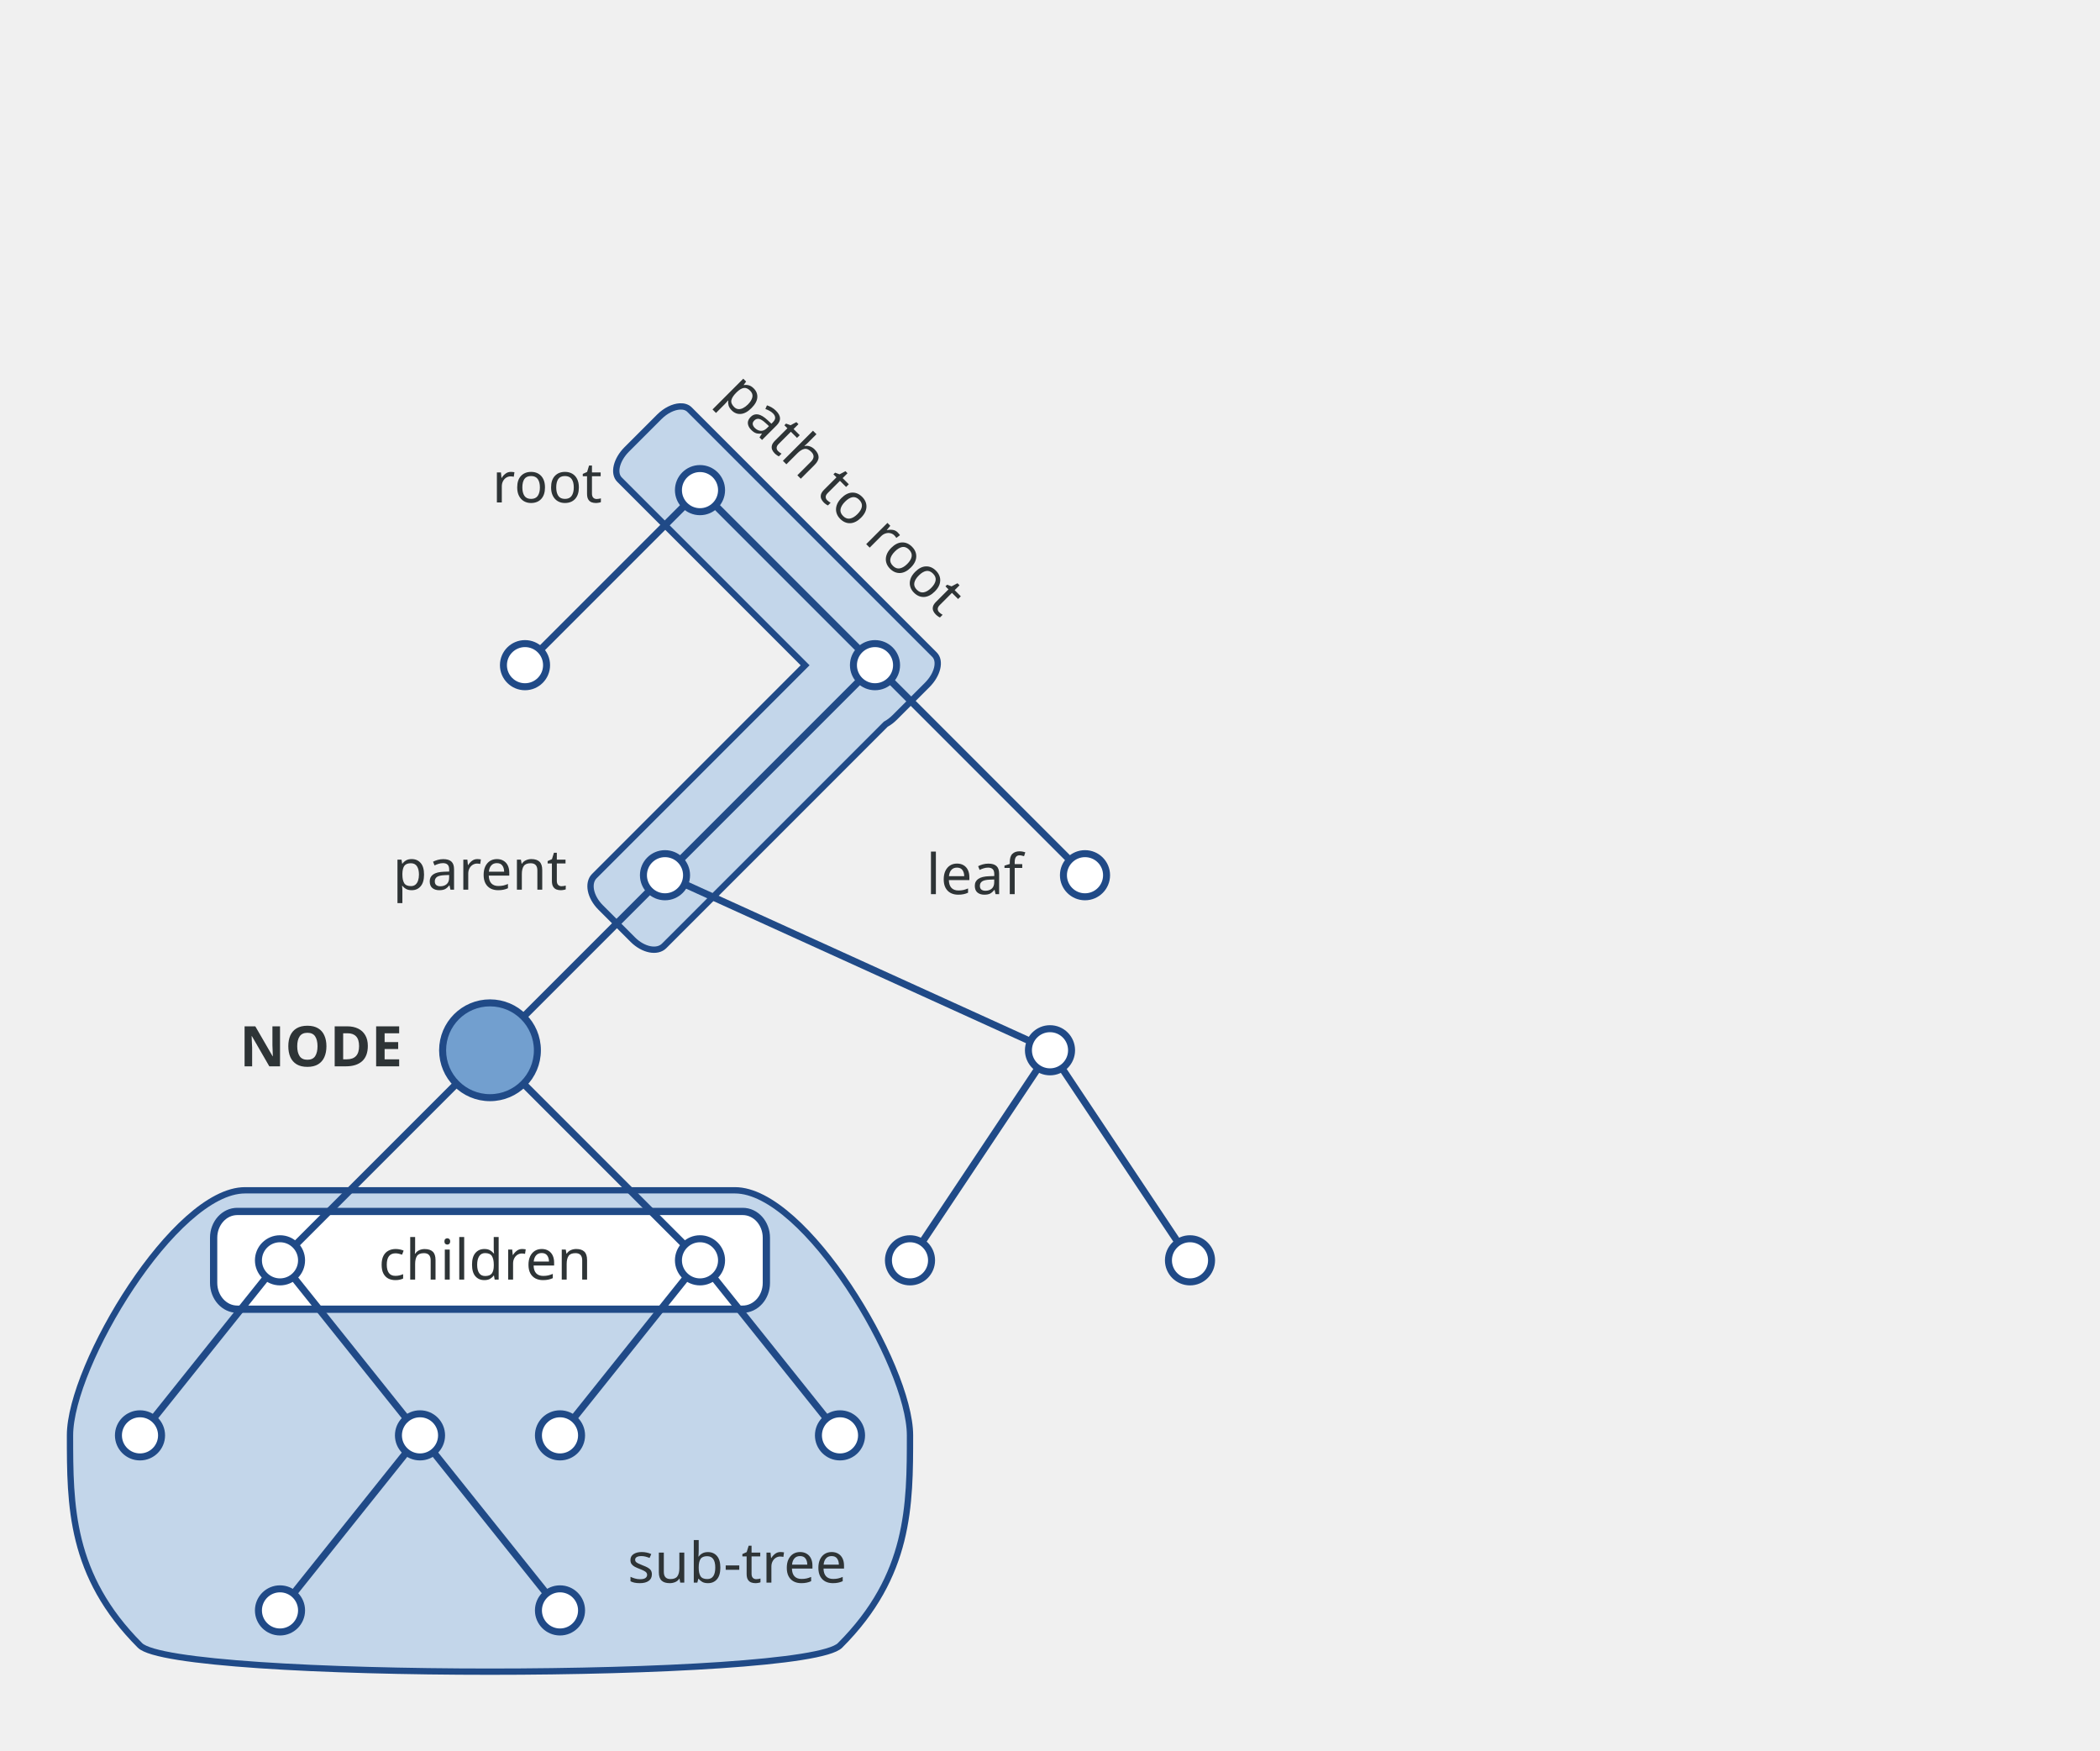
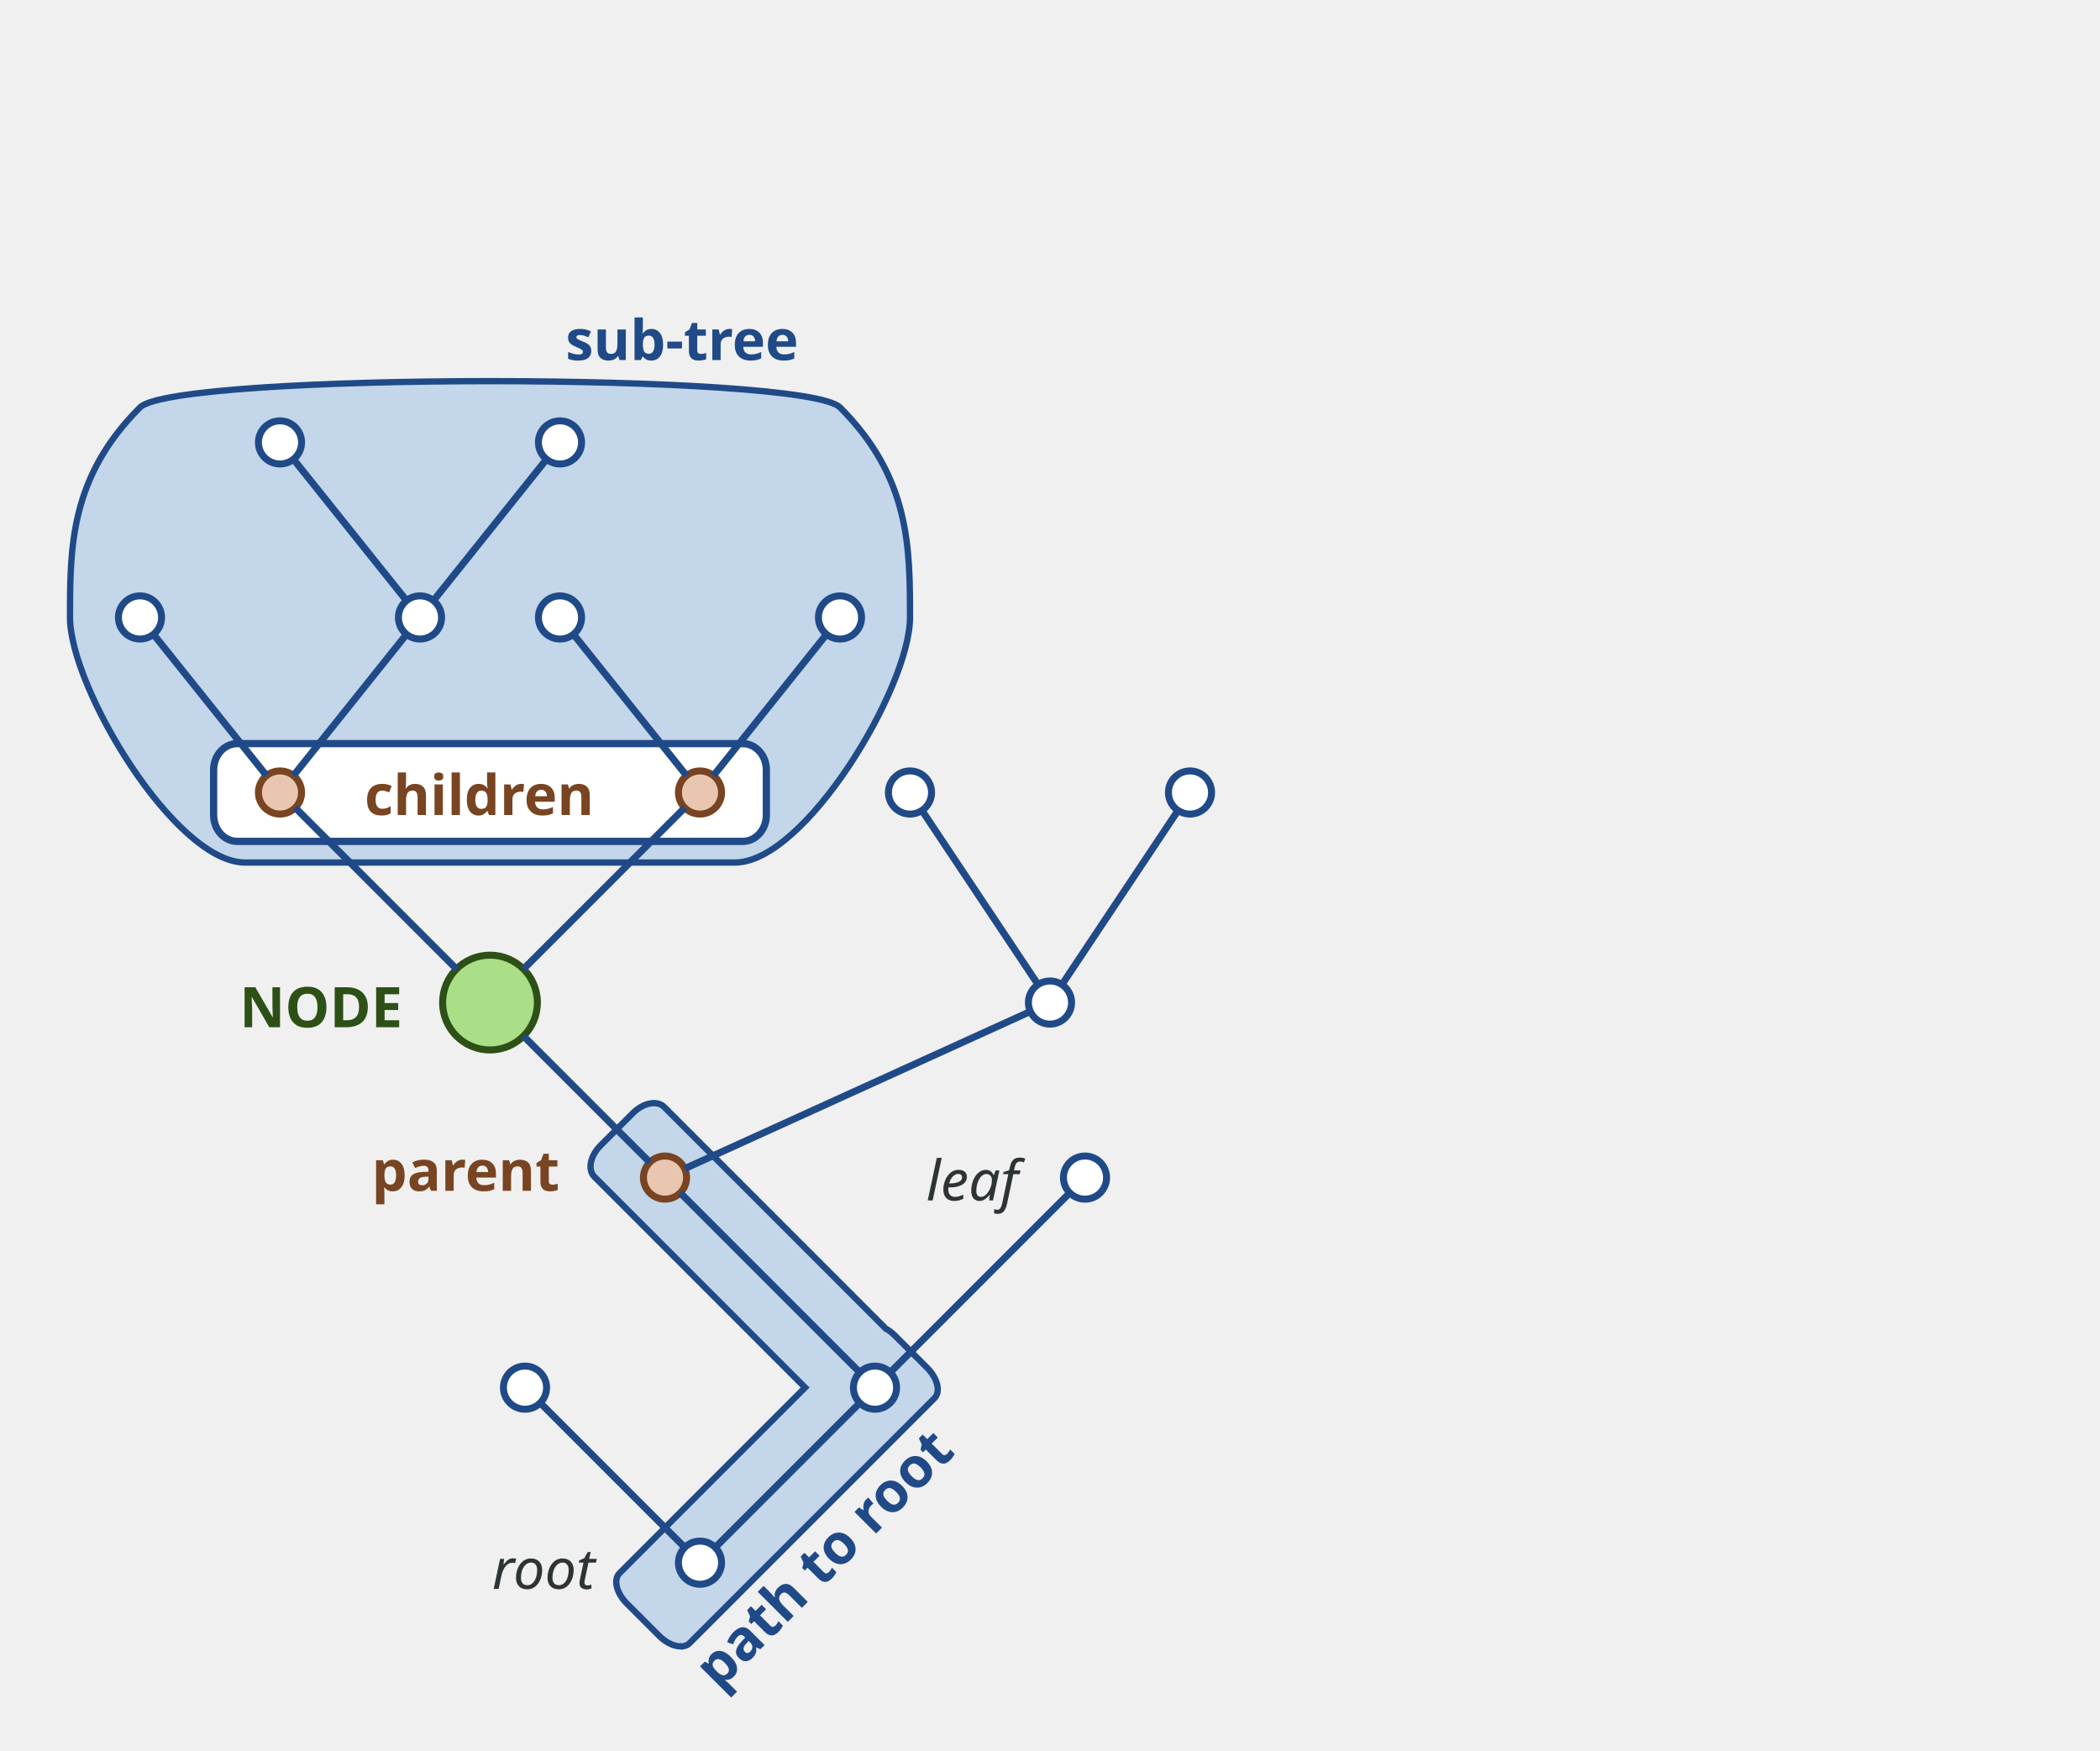
<svg xmlns="http://www.w3.org/2000/svg" width="600" height="500" id="svg2" version="1.1">
  <defs id="defs4" />
  <g id="layer4">
-     <path style="fill:#c3d6ea;stroke:#204a87;stroke-width:1.804;stroke-linecap:butt;stroke-linejoin:miter;stroke-opacity:1;color:#000000;fill-opacity:1;fill-rule:nonzero;stroke-miterlimit:4;stroke-dasharray:none;stroke-dashoffset:0;marker:none;visibility:visible;display:inline;overflow:visible;enable-background:accumulate" d="m 100,340 c 0,0 90,0 110,0 20,0 50,50 50,70 0,20 0,40 -20,60 -10,10 -190,10 -200,0 -20,-20 -20,-40 -20,-60 0,-20 30,-70 50,-70 20,0 30,0 30,0 z" id="path3104" />
+     <path style="color:#000000;fill:#c3d6ea;fill-opacity:1;fill-rule:nonzero;stroke:#204a87;stroke-width:1.804;stroke-linecap:butt;stroke-linejoin:miter;stroke-miterlimit:4;stroke-opacity:1;stroke-dasharray:none;stroke-dashoffset:0;marker:none;visibility:visible;display:inline;overflow:visible;enable-background:accumulate" d="m 100,246.371 c 0,0 90,0 110,0 20,0 50,-50 50,-70 0,-20 0,-40 -20,-60 -10,-10 -190,-10 -200,0 -20,20 -20,40 -20,60 0,20 30,70 50,70 20,0 30,0 30,0 z" id="path3104" />
  </g>
  <g id="layer3" style="opacity:1">
    <text xml:space="preserve" style="font-size:16px;font-style:normal;font-weight:normal;line-height:125%;letter-spacing:0px;word-spacing:0px;fill:#000000;fill-opacity:1;stroke:none;font-family:Sans;-inkscape-font-specification:Sans" x="59.085" y="283.355" id="text3915">
      <tspan id="tspan3917" x="59.085" y="283.355" />
    </text>
-     <rect style="color:#000000;fill:#ffffff;fill-opacity:1;fill-rule:nonzero;stroke:#204a87;stroke-width:2.076;stroke-linecap:butt;stroke-linejoin:miter;stroke-miterlimit:4;stroke-opacity:1;stroke-dasharray:none;stroke-dashoffset:0;marker:none;visibility:visible;display:inline;overflow:visible;enable-background:accumulate" id="rect3959" width="157.924" height="27.924" x="61.038" y="346.038" ry="7.515" rx="6.76" />
-     <path style="color:#000000;fill:#c3d6ea;fill-opacity:1;fill-rule:nonzero;stroke:#204a87;stroke-width:1.804;stroke-linecap:butt;stroke-linejoin:miter;stroke-miterlimit:4;stroke-opacity:1;stroke-dasharray:none;stroke-dashoffset:0;marker:none;visibility:visible;display:inline;overflow:visible;enable-background:accumulate" d="m 194.25,116.094 c -1.836,0.093 -4.043,1.137 -5.906,3 l -9.25,9.25 C 176.113,131.324 175.185,135.185 177,137 L 230.031,190.031 169.812,250.25 c -1.982,1.982 -1.191,5.965 1.781,8.938 l 9.219,9.219 c 2.973,2.973 6.956,3.763 8.938,1.781 l 63.312,-63.312 c 0.895,-0.496 1.772,-1.147 2.594,-1.969 l 9.25,-9.25 C 267.887,192.676 268.815,188.815 267,187 l -70,-70 c -0.681,-0.681 -1.648,-0.962 -2.75,-0.906 z" id="rect3095" />
+     <rect style="color:#000000;fill:#ffffff;fill-opacity:1;fill-rule:nonzero;stroke:#204a87;stroke-width:2.076;stroke-linecap:butt;stroke-linejoin:miter;stroke-miterlimit:4;stroke-opacity:1;stroke-dasharray:none;stroke-dashoffset:0;marker:none;visibility:visible;display:inline;overflow:visible;enable-background:accumulate" id="rect3959" width="157.924" height="27.924" x="61.038" y="-240.333" ry="7.515" rx="6.76" transform="scale(1,-1)" />
+     <path style="color:#000000;fill:#c3d6ea;fill-opacity:1;fill-rule:nonzero;stroke:#204a87;stroke-width:1.804;stroke-linecap:butt;stroke-linejoin:miter;stroke-miterlimit:4;stroke-opacity:1;stroke-dasharray:none;stroke-dashoffset:0;marker:none;visibility:visible;display:inline;overflow:visible;enable-background:accumulate" d="m 194.25,470.277 c -1.836,-0.093 -4.043,-1.137 -5.906,-3 l -9.25,-9.25 C 176.113,455.047 175.185,451.187 177,449.371 l 53.031,-53.031 -60.219,-60.219 c -1.982,-1.982 -1.191,-5.965 1.781,-8.938 l 9.219,-9.219 c 2.973,-2.973 6.956,-3.763 8.938,-1.781 l 63.312,63.312 c 0.895,0.496 1.772,1.147 2.594,1.969 l 9.25,9.25 c 2.981,2.981 3.909,6.841 2.094,8.656 l -70,70 c -0.681,0.681 -1.648,0.962 -2.75,0.906 z" id="rect3095" />
  </g>
  <g id="layer5" style="display:inline">
-     <text xml:space="preserve" style="font-size:16px;font-style:normal;font-variant:normal;font-weight:normal;font-stretch:normal;text-indent:0;text-align:start;text-decoration:none;line-height:125%;letter-spacing:0px;word-spacing:0px;text-transform:none;direction:ltr;block-progression:tb;writing-mode:lr-tb;text-anchor:start;baseline-shift:baseline;color:#000000;fill:#2e3436;fill-opacity:1;fill-rule:nonzero;stroke:none;stroke-width:1;marker:none;visibility:visible;display:inline;overflow:visible;enable-background:accumulate;font-family:Sans;-inkscape-font-specification:Sans" x="225.293" y="-65.093" id="text3949-6" transform="matrix(0.7071068,0.7071068,-0.7071068,0.7071068,0,0)">
-       <tspan id="tspan4216" x="225.293" y="-65.093">path to root</tspan>
+     <text xml:space="preserve" style="font-size:16px;font-style:normal;font-variant:normal;font-weight:bold;font-stretch:normal;text-indent:0;text-align:start;text-decoration:none;line-height:125%;letter-spacing:0px;word-spacing:0px;text-transform:none;direction:ltr;block-progression:tb;writing-mode:lr-tb;text-anchor:start;baseline-shift:baseline;color:#000000;fill:#204a87;fill-opacity:1;fill-rule:nonzero;stroke:none;stroke-width:1;marker:none;visibility:visible;display:inline;overflow:visible;enable-background:accumulate;font-family:Sans;-inkscape-font-specification:Sans Bold" x="-196.406" y="486.74" id="text3949-6" transform="matrix(0.7071068,-0.7071068,0.7071068,0.7071068,0,0)">
+       <tspan id="tspan4216" x="-196.406" y="486.74">path to root</tspan>
    </text>
  </g>
  <g id="layer1" transform="translate(0,-552.3622)">
-     <path style="color:#000000;fill:#729fcf;fill-opacity:1;stroke:#204a87;stroke-width:0.91;marker:none;visibility:visible;display:inline;overflow:visible;enable-background:accumulate" id="path3008" d="m 114.786,109.274 a 6.161,6.161 0 1 1 -12.322,0 6.161,6.161 0 1 1 12.322,0 z" transform="matrix(2.197749,0,0,2.197749,-98.73079,612.2061)" />
-     <path transform="translate(81.37484,693.0885)" d="m 114.786,109.274 a 6.161,6.161 0 1 1 -12.322,0 6.161,6.161 0 1 1 12.322,0 z" id="path3010" style="color:#000000;fill:#ffffff;fill-opacity:1;fill-rule:nonzero;stroke:#204a87;stroke-width:2;marker:none;visibility:visible;display:inline;overflow:visible;enable-background:accumulate;stroke-linecap:butt;stroke-linejoin:miter;stroke-miterlimit:4;stroke-opacity:1;stroke-dasharray:none;stroke-dashoffset:0" />
-     <path transform="translate(201.3748,693.0885)" d="m 114.786,109.274 a 6.161,6.161 0 1 1 -12.322,0 6.161,6.161 0 1 1 12.322,0 z" id="path3014" style="color:#000000;fill:#ffffff;fill-opacity:1;fill-rule:nonzero;stroke:#204a87;stroke-width:2;marker:none;visibility:visible;display:inline;overflow:visible;enable-background:accumulate" />
-     <path style="color:#000000;fill:#ffffff;fill-opacity:1;fill-rule:nonzero;stroke:#204a87;stroke-width:2;marker:none;visibility:visible;display:inline;overflow:visible;enable-background:accumulate;stroke-linecap:butt;stroke-linejoin:miter;stroke-miterlimit:4;stroke-opacity:1;stroke-dasharray:none;stroke-dashoffset:0" id="path3016" d="m 114.786,109.274 a 6.161,6.161 0 1 1 -12.322,0 6.161,6.161 0 1 1 12.322,0 z" transform="translate(141.3748,633.0885)" />
-     <path transform="translate(41.37484,633.0885)" d="m 114.786,109.274 a 6.161,6.161 0 1 1 -12.322,0 6.161,6.161 0 1 1 12.322,0 z" id="path3018" style="color:#000000;fill:#ffffff;fill-opacity:1;fill-rule:nonzero;stroke:#204a87;stroke-width:2;marker:none;visibility:visible;display:inline;overflow:visible;enable-background:accumulate;stroke-linecap:butt;stroke-linejoin:miter;stroke-miterlimit:4;stroke-opacity:1;stroke-dasharray:none;stroke-dashoffset:0" />
-     <path style="color:#000000;fill:#ffffff;fill-opacity:1;fill-rule:nonzero;stroke:#204a87;stroke-width:2;marker:none;visibility:visible;display:inline;overflow:visible;enable-background:accumulate;stroke-linecap:butt;stroke-linejoin:miter;stroke-miterlimit:4;stroke-opacity:1;stroke-dasharray:none;stroke-dashoffset:0" id="path3020" d="m 114.786,109.274 a 6.161,6.161 0 1 1 -12.322,0 6.161,6.161 0 1 1 12.322,0 z" transform="translate(91.37484,583.0885)" />
-     <path transform="translate(91.37484,803.0885)" d="m 114.786,109.274 a 6.161,6.161 0 1 1 -12.322,0 6.161,6.161 0 1 1 12.322,0 z" id="path3022" style="color:#000000;fill:#ffffff;fill-opacity:1;fill-rule:nonzero;stroke:#204a87;stroke-width:2;marker:none;visibility:visible;display:inline;overflow:visible;enable-background:accumulate;stroke-linecap:butt;stroke-linejoin:miter;stroke-miterlimit:4;stroke-opacity:1;stroke-dasharray:none;stroke-dashoffset:0" />
-     <path style="color:#000000;fill:#ffffff;fill-opacity:1;fill-rule:nonzero;stroke:#204a87;stroke-width:2;marker:none;visibility:visible;display:inline;overflow:visible;enable-background:accumulate;stroke-linecap:butt;stroke-linejoin:miter;stroke-miterlimit:4;stroke-opacity:1;stroke-dasharray:none;stroke-dashoffset:0" id="path3024" d="m 114.786,109.274 a 6.161,6.161 0 1 1 -12.322,0 6.161,6.161 0 1 1 12.322,0 z" transform="translate(-28.62516,803.0885)" />
-     <path style="color:#000000;fill:#ffffff;fill-opacity:1;fill-rule:nonzero;stroke:#204a87;stroke-width:2;marker:none;visibility:visible;display:inline;overflow:visible;enable-background:accumulate;stroke-linecap:butt;stroke-linejoin:miter;stroke-miterlimit:4;stroke-opacity:1;stroke-dasharray:none;stroke-dashoffset:0" id="path3028" d="m 114.786,109.274 a 6.161,6.161 0 1 1 -12.322,0 6.161,6.161 0 1 1 12.322,0 z" transform="translate(-68.62516,853.0885)" />
-     <path transform="translate(11.37484,853.0885)" d="m 114.786,109.274 a 6.161,6.161 0 1 1 -12.322,0 6.161,6.161 0 1 1 12.322,0 z" id="path3030" style="color:#000000;fill:#ffffff;fill-opacity:1;fill-rule:nonzero;stroke:#204a87;stroke-width:2;marker:none;visibility:visible;display:inline;overflow:visible;enable-background:accumulate;stroke-linecap:butt;stroke-linejoin:miter;stroke-miterlimit:4;stroke-opacity:1;stroke-dasharray:none;stroke-dashoffset:0" />
-     <path style="fill:none;stroke:#204a87;stroke-width:2;stroke-linecap:butt;stroke-linejoin:miter;stroke-opacity:1" d="m 195.644,144.356 -41.287,41.287" id="path3032" transform="translate(0,552.3622)" />
-     <path style="color:#000000;fill:none;stroke:#204a87;stroke-width:2;stroke-linecap:butt;stroke-linejoin:miter;stroke-miterlimit:4;stroke-opacity:1;stroke-dasharray:none;stroke-dashoffset:0;marker:none;visibility:visible;display:inline;overflow:visible;enable-background:accumulate" d="m 245.644,194.356 -51.287,51.287" id="path3036" transform="translate(0,552.3622)" />
-     <path style="color:#000000;fill:none;stroke:#204a87;stroke-width:2;stroke-linecap:butt;stroke-linejoin:miter;stroke-miterlimit:4;stroke-opacity:1;stroke-dasharray:none;stroke-dashoffset:0;marker:none;visibility:visible;display:inline;overflow:visible;enable-background:accumulate" d="m 254.356,194.356 51.287,51.287" id="path3038" transform="translate(0,552.3622)" />
-     <path style="color:#000000;fill:none;stroke:#204a87;stroke-width:2;stroke-linecap:butt;stroke-linejoin:miter;stroke-miterlimit:4;stroke-opacity:1;stroke-dasharray:none;stroke-dashoffset:0;marker:none;visibility:visible;display:inline;overflow:visible;enable-background:accumulate" d="M 130.426,309.574 84.356,355.644" id="path3042" transform="translate(0,552.3622)" />
-     <path style="color:#000000;fill:none;stroke:#204a87;stroke-width:2;stroke-linecap:butt;stroke-linejoin:miter;stroke-miterlimit:4;stroke-opacity:1;stroke-dasharray:none;stroke-dashoffset:0;marker:none;visibility:visible;display:inline;overflow:visible;enable-background:accumulate" d="M 116.151,957.551 83.849,917.173" id="path3048" />
-     <path style="color:#000000;fill:none;stroke:#204a87;stroke-width:2;stroke-linecap:butt;stroke-linejoin:miter;stroke-miterlimit:4;stroke-opacity:1;stroke-dasharray:none;stroke-dashoffset:0;marker:none;visibility:visible;display:inline;overflow:visible;enable-background:accumulate" d="m 149.574,309.574 46.069,46.069" id="path3050" transform="translate(0,552.3622)" />
-     <path style="color:#000000;fill:none;stroke:#204a87;stroke-width:2;stroke-linecap:butt;stroke-linejoin:miter;stroke-miterlimit:4;stroke-opacity:1;stroke-dasharray:none;stroke-dashoffset:0;marker:none;visibility:visible;display:inline;overflow:visible;enable-background:accumulate" d="M 76.151,917.173 43.849,957.551" id="path3845" />
-     <path style="color:#000000;fill:none;stroke:#204a87;stroke-width:2;stroke-linecap:butt;stroke-linejoin:miter;stroke-miterlimit:4;stroke-opacity:1;stroke-dasharray:none;stroke-dashoffset:0;marker:none;visibility:visible;display:inline;overflow:visible;enable-background:accumulate" d="M 185.644,254.356 149.574,290.426" id="path3864" transform="translate(0,552.3622)" />
-     <path style="color:#000000;fill:#ffffff;fill-opacity:1;fill-rule:nonzero;stroke:#204a87;stroke-width:2;marker:none;visibility:visible;display:inline;overflow:visible;enable-background:accumulate;stroke-linecap:butt;stroke-linejoin:miter;stroke-miterlimit:4;stroke-opacity:1;stroke-dasharray:none;stroke-dashoffset:0" id="path3883" d="m 114.786,109.274 a 6.161,6.161 0 1 1 -12.322,0 6.161,6.161 0 1 1 12.322,0 z" transform="translate(51.37484,853.0885)" />
-     <path transform="translate(131.3748,853.0885)" d="m 114.786,109.274 a 6.161,6.161 0 1 1 -12.322,0 6.161,6.161 0 1 1 12.322,0 z" id="path3885" style="color:#000000;fill:#ffffff;fill-opacity:1;fill-rule:nonzero;stroke:#204a87;stroke-width:2;marker:none;visibility:visible;display:inline;overflow:visible;enable-background:accumulate;stroke-linecap:butt;stroke-linejoin:miter;stroke-miterlimit:4;stroke-opacity:1;stroke-dasharray:none;stroke-dashoffset:0" />
-     <path style="color:#000000;fill:none;stroke:#204a87;stroke-width:2;stroke-linecap:butt;stroke-linejoin:miter;stroke-miterlimit:4;stroke-opacity:1;stroke-dasharray:none;stroke-dashoffset:0;marker:none;visibility:visible;display:inline;overflow:visible;enable-background:accumulate" d="m 196.151,917.173 -32.302,40.378" id="path3887" />
-     <path style="color:#000000;fill:#ffffff;fill-opacity:1;fill-rule:nonzero;stroke:#204a87;stroke-width:2;marker:none;visibility:visible;display:inline;overflow:visible;enable-background:accumulate;stroke-linecap:butt;stroke-linejoin:miter;stroke-miterlimit:4;stroke-opacity:1;stroke-dasharray:none;stroke-dashoffset:0" id="path4107" d="m 114.786,109.274 a 6.161,6.161 0 1 1 -12.322,0 6.161,6.161 0 1 1 12.322,0 z" transform="translate(-28.62516,903.0885)" />
-     <path transform="translate(51.37484,903.0885)" d="m 114.786,109.274 a 6.161,6.161 0 1 1 -12.322,0 6.161,6.161 0 1 1 12.322,0 z" id="path4109" style="color:#000000;fill:#ffffff;fill-opacity:1;fill-rule:nonzero;stroke:#204a87;stroke-width:2;marker:none;visibility:visible;display:inline;overflow:visible;enable-background:accumulate;stroke-linecap:butt;stroke-linejoin:miter;stroke-miterlimit:4;stroke-opacity:1;stroke-dasharray:none;stroke-dashoffset:0" />
-     <path style="color:#000000;fill:none;stroke:#204a87;stroke-width:2;stroke-linecap:butt;stroke-linejoin:miter;stroke-miterlimit:4;stroke-opacity:1;stroke-dasharray:none;stroke-dashoffset:0;marker:none;visibility:visible;display:inline;overflow:visible;enable-background:accumulate" d="m 123.849,967.173 32.302,40.378" id="path4113" />
-     <path style="color:#000000;fill:#ffffff;fill-opacity:1;fill-rule:nonzero;stroke:#204a87;stroke-width:2;marker:none;visibility:visible;display:inline;overflow:visible;enable-background:accumulate;stroke-linecap:butt;stroke-linejoin:miter;stroke-miterlimit:4;stroke-opacity:1;stroke-dasharray:none;stroke-dashoffset:0" id="path4229" d="m 114.786,109.274 a 6.161,6.161 0 1 1 -12.322,0 6.161,6.161 0 1 1 12.322,0 z" transform="translate(191.3748,743.0885)" />
-     <path transform="translate(151.3748,803.0885)" d="m 114.786,109.274 a 6.161,6.161 0 1 1 -12.322,0 6.161,6.161 0 1 1 12.322,0 z" id="path4231" style="color:#000000;fill:#ffffff;fill-opacity:1;fill-rule:nonzero;stroke:#204a87;stroke-width:2;marker:none;visibility:visible;display:inline;overflow:visible;enable-background:accumulate;stroke-linecap:butt;stroke-linejoin:miter;stroke-miterlimit:4;stroke-opacity:1;stroke-dasharray:none;stroke-dashoffset:0" />
-     <path style="color:#000000;fill:#ffffff;fill-opacity:1;fill-rule:nonzero;stroke:#204a87;stroke-width:2;marker:none;visibility:visible;display:inline;overflow:visible;enable-background:accumulate;stroke-linecap:butt;stroke-linejoin:miter;stroke-miterlimit:4;stroke-opacity:1;stroke-dasharray:none;stroke-dashoffset:0" id="path4233" d="m 114.786,109.274 a 6.161,6.161 0 1 1 -12.322,0 6.161,6.161 0 1 1 12.322,0 z" transform="translate(231.3748,803.0885)" />
-     <path style="color:#000000;fill:none;stroke:#204a87;stroke-width:2;stroke-linecap:butt;stroke-linejoin:miter;stroke-miterlimit:4;stroke-opacity:1;stroke-dasharray:none;stroke-dashoffset:0;marker:none;visibility:visible;display:inline;overflow:visible;enable-background:accumulate" d="m 263.418,907.235 33.164,-49.747" id="path4237" />
-     <path style="color:#000000;fill:none;stroke:#204a87;stroke-width:2;stroke-linecap:butt;stroke-linejoin:miter;stroke-miterlimit:4;stroke-opacity:1;stroke-dasharray:none;stroke-dashoffset:0;marker:none;visibility:visible;display:inline;overflow:visible;enable-background:accumulate" d="M 336.582,907.235 303.418,857.489" id="path4239" />
-     <path style="color:#000000;fill:none;stroke:#204a87;stroke-width:2;stroke-linecap:butt;stroke-linejoin:miter;stroke-miterlimit:4;stroke-opacity:1;stroke-dasharray:none;stroke-dashoffset:0;marker:none;visibility:visible;display:inline;overflow:visible;enable-background:accumulate" d="M 116.151,414.811 83.849,455.189" id="path4293" transform="translate(0,552.3622)" />
-     <path style="color:#000000;fill:none;stroke:#204a87;stroke-width:2;stroke-linecap:butt;stroke-linejoin:miter;stroke-miterlimit:4;stroke-opacity:1;stroke-dasharray:none;stroke-dashoffset:0;marker:none;visibility:visible;display:inline;overflow:visible;enable-background:accumulate" d="M 195.61,252.55 294.39,297.45" id="path4350" transform="translate(0,552.3622)" />
-     <path style="color:#000000;fill:none;stroke:#204a87;stroke-width:2;stroke-linecap:butt;stroke-linejoin:miter;stroke-miterlimit:4;stroke-opacity:1;stroke-dasharray:none;stroke-dashoffset:0;marker:none;visibility:visible;display:inline;overflow:visible;enable-background:accumulate" d="m 203.849,364.811 32.302,40.378" id="path3053" transform="translate(0,552.3622)" />
-     <path style="color:#000000;fill:none;stroke:#204a87;stroke-width:2;stroke-linecap:butt;stroke-linejoin:miter;stroke-miterlimit:4;stroke-opacity:1;stroke-dasharray:none;stroke-dashoffset:0;marker:none;visibility:visible;display:inline;overflow:visible;enable-background:accumulate" d="m 204.356,144.356 41.287,41.287" id="path3072" transform="translate(0,552.3622)" />
+     <path style="color:#000000;fill:#aade87;fill-opacity:1;stroke:#2d5016;stroke-width:0.91;marker:none;visibility:visible;display:inline;overflow:visible;enable-background:accumulate" id="path3008" d="m 114.786,109.274 a 6.161,6.161 0 1 1 -12.322,0 6.161,6.161 0 1 1 12.322,0 z" transform="matrix(2.197749,0,0,-2.197749,-98.73079,1078.889)" />
+     <path transform="matrix(1,0,0,-1,81.37484,998.0071)" d="m 114.786,109.274 a 6.161,6.161 0 1 1 -12.322,0 6.161,6.161 0 1 1 12.322,0 z" id="path3010" style="color:#000000;fill:#e9c6af;fill-opacity:1;fill-rule:nonzero;stroke:#784421;stroke-width:2;stroke-linecap:butt;stroke-linejoin:miter;stroke-miterlimit:4;stroke-opacity:1;stroke-dasharray:none;stroke-dashoffset:0;marker:none;visibility:visible;display:inline;overflow:visible;enable-background:accumulate" />
+     <path transform="matrix(1,0,0,-1,201.3748,998.0071)" d="m 114.786,109.274 a 6.161,6.161 0 1 1 -12.322,0 6.161,6.161 0 1 1 12.322,0 z" id="path3014" style="color:#000000;fill:#ffffff;fill-opacity:1;fill-rule:nonzero;stroke:#204a87;stroke-width:2;marker:none;visibility:visible;display:inline;overflow:visible;enable-background:accumulate" />
+     <path style="color:#000000;fill:#ffffff;fill-opacity:1;fill-rule:nonzero;stroke:#204a87;stroke-width:2;stroke-linecap:butt;stroke-linejoin:miter;stroke-miterlimit:4;stroke-opacity:1;stroke-dasharray:none;stroke-dashoffset:0;marker:none;visibility:visible;display:inline;overflow:visible;enable-background:accumulate" id="path3016" d="m 114.786,109.274 a 6.161,6.161 0 1 1 -12.322,0 6.161,6.161 0 1 1 12.322,0 z" transform="matrix(1,0,0,-1,141.3748,1058.007)" />
+     <path transform="matrix(1,0,0,-1,41.37484,1058.007)" d="m 114.786,109.274 a 6.161,6.161 0 1 1 -12.322,0 6.161,6.161 0 1 1 12.322,0 z" id="path3018" style="color:#000000;fill:#ffffff;fill-opacity:1;fill-rule:nonzero;stroke:#204a87;stroke-width:2;stroke-linecap:butt;stroke-linejoin:miter;stroke-miterlimit:4;stroke-opacity:1;stroke-dasharray:none;stroke-dashoffset:0;marker:none;visibility:visible;display:inline;overflow:visible;enable-background:accumulate" />
+     <path style="color:#000000;fill:#ffffff;fill-opacity:1;fill-rule:nonzero;stroke:#204a87;stroke-width:2;stroke-linecap:butt;stroke-linejoin:miter;stroke-miterlimit:4;stroke-opacity:1;stroke-dasharray:none;stroke-dashoffset:0;marker:none;visibility:visible;display:inline;overflow:visible;enable-background:accumulate" id="path3020" d="m 114.786,109.274 a 6.161,6.161 0 1 1 -12.322,0 6.161,6.161 0 1 1 12.322,0 z" transform="matrix(1,0,0,-1,91.37484,1108.007)" />
+     <path transform="matrix(1,0,0,-1,91.37484,888.0071)" d="m 114.786,109.274 a 6.161,6.161 0 1 1 -12.322,0 6.161,6.161 0 1 1 12.322,0 z" id="path3022" style="color:#000000;fill:#e9c6af;fill-opacity:1;fill-rule:nonzero;stroke:#784421;stroke-width:2;stroke-linecap:butt;stroke-linejoin:miter;stroke-miterlimit:4;stroke-opacity:1;stroke-dasharray:none;stroke-dashoffset:0;marker:none;visibility:visible;display:inline;overflow:visible;enable-background:accumulate" />
+     <path style="color:#000000;fill:#e9c6af;fill-opacity:1;fill-rule:nonzero;stroke:#784421;stroke-width:2;stroke-linecap:butt;stroke-linejoin:miter;stroke-miterlimit:4;stroke-opacity:1;stroke-dasharray:none;stroke-dashoffset:0;marker:none;visibility:visible;display:inline;overflow:visible;enable-background:accumulate" id="path3024" d="m 114.786,109.274 a 6.161,6.161 0 1 1 -12.322,0 6.161,6.161 0 1 1 12.322,0 z" transform="matrix(1,0,0,-1,-28.62516,888.0071)" />
+     <path style="color:#000000;fill:#ffffff;fill-opacity:1;fill-rule:nonzero;stroke:#204a87;stroke-width:2;stroke-linecap:butt;stroke-linejoin:miter;stroke-miterlimit:4;stroke-opacity:1;stroke-dasharray:none;stroke-dashoffset:0;marker:none;visibility:visible;display:inline;overflow:visible;enable-background:accumulate" id="path3028" d="m 114.786,109.274 a 6.161,6.161 0 1 1 -12.322,0 6.161,6.161 0 1 1 12.322,0 z" transform="matrix(1,0,0,-1,-68.62516,838.0071)" />
+     <path transform="matrix(1,0,0,-1,11.37484,838.0071)" d="m 114.786,109.274 a 6.161,6.161 0 1 1 -12.322,0 6.161,6.161 0 1 1 12.322,0 z" id="path3030" style="color:#000000;fill:#ffffff;fill-opacity:1;fill-rule:nonzero;stroke:#204a87;stroke-width:2;stroke-linecap:butt;stroke-linejoin:miter;stroke-miterlimit:4;stroke-opacity:1;stroke-dasharray:none;stroke-dashoffset:0;marker:none;visibility:visible;display:inline;overflow:visible;enable-background:accumulate" />
+     <path style="fill:none;stroke:#204a87;stroke-width:2;stroke-linecap:butt;stroke-linejoin:miter;stroke-opacity:1" d="M 195.644,994.377 154.356,953.09" id="path3032" />
+     <path style="color:#000000;fill:none;stroke:#204a87;stroke-width:2;stroke-linecap:butt;stroke-linejoin:miter;stroke-miterlimit:4;stroke-opacity:1;stroke-dasharray:none;stroke-dashoffset:0;marker:none;visibility:visible;display:inline;overflow:visible;enable-background:accumulate" d="M 245.644,944.377 194.356,893.09" id="path3036" />
+     <path style="color:#000000;fill:none;stroke:#204a87;stroke-width:2;stroke-linecap:butt;stroke-linejoin:miter;stroke-miterlimit:4;stroke-opacity:1;stroke-dasharray:none;stroke-dashoffset:0;marker:none;visibility:visible;display:inline;overflow:visible;enable-background:accumulate" d="m 254.356,944.377 51.287,-51.287" id="path3038" />
+     <path style="color:#000000;fill:none;stroke:#204a87;stroke-width:2;stroke-linecap:butt;stroke-linejoin:miter;stroke-miterlimit:4;stroke-opacity:1;stroke-dasharray:none;stroke-dashoffset:0;marker:none;visibility:visible;display:inline;overflow:visible;enable-background:accumulate" d="M 130.426,829.159 84.356,783.09" id="path3042" />
+     <path style="color:#000000;fill:none;stroke:#204a87;stroke-width:2;stroke-linecap:butt;stroke-linejoin:miter;stroke-miterlimit:4;stroke-opacity:1;stroke-dasharray:none;stroke-dashoffset:0;marker:none;visibility:visible;display:inline;overflow:visible;enable-background:accumulate" d="M 116.151,733.544 83.849,773.922" id="path3048" />
+     <path style="color:#000000;fill:none;stroke:#204a87;stroke-width:2;stroke-linecap:butt;stroke-linejoin:miter;stroke-miterlimit:4;stroke-opacity:1;stroke-dasharray:none;stroke-dashoffset:0;marker:none;visibility:visible;display:inline;overflow:visible;enable-background:accumulate" d="m 149.574,829.159 46.069,-46.069" id="path3050" />
+     <path style="color:#000000;fill:none;stroke:#204a87;stroke-width:2;stroke-linecap:butt;stroke-linejoin:miter;stroke-miterlimit:4;stroke-opacity:1;stroke-dasharray:none;stroke-dashoffset:0;marker:none;visibility:visible;display:inline;overflow:visible;enable-background:accumulate" d="M 76.151,773.922 43.849,733.544" id="path3845" />
+     <path style="color:#000000;fill:none;stroke:#204a87;stroke-width:2;stroke-linecap:butt;stroke-linejoin:miter;stroke-miterlimit:4;stroke-opacity:1;stroke-dasharray:none;stroke-dashoffset:0;marker:none;visibility:visible;display:inline;overflow:visible;enable-background:accumulate" d="M 185.644,884.377 149.574,848.308" id="path3864" />
+     <path style="color:#000000;fill:#ffffff;fill-opacity:1;fill-rule:nonzero;stroke:#204a87;stroke-width:2;stroke-linecap:butt;stroke-linejoin:miter;stroke-miterlimit:4;stroke-opacity:1;stroke-dasharray:none;stroke-dashoffset:0;marker:none;visibility:visible;display:inline;overflow:visible;enable-background:accumulate" id="path3883" d="m 114.786,109.274 a 6.161,6.161 0 1 1 -12.322,0 6.161,6.161 0 1 1 12.322,0 z" transform="matrix(1,0,0,-1,51.37484,838.0071)" />
+     <path transform="matrix(1,0,0,-1,131.3748,838.0071)" d="m 114.786,109.274 a 6.161,6.161 0 1 1 -12.322,0 6.161,6.161 0 1 1 12.322,0 z" id="path3885" style="color:#000000;fill:#ffffff;fill-opacity:1;fill-rule:nonzero;stroke:#204a87;stroke-width:2;stroke-linecap:butt;stroke-linejoin:miter;stroke-miterlimit:4;stroke-opacity:1;stroke-dasharray:none;stroke-dashoffset:0;marker:none;visibility:visible;display:inline;overflow:visible;enable-background:accumulate" />
+     <path style="color:#000000;fill:none;stroke:#204a87;stroke-width:2;stroke-linecap:butt;stroke-linejoin:miter;stroke-miterlimit:4;stroke-opacity:1;stroke-dasharray:none;stroke-dashoffset:0;marker:none;visibility:visible;display:inline;overflow:visible;enable-background:accumulate" d="M 196.151,773.922 163.849,733.544" id="path3887" />
+     <path style="color:#000000;fill:#ffffff;fill-opacity:1;fill-rule:nonzero;stroke:#204a87;stroke-width:2;stroke-linecap:butt;stroke-linejoin:miter;stroke-miterlimit:4;stroke-opacity:1;stroke-dasharray:none;stroke-dashoffset:0;marker:none;visibility:visible;display:inline;overflow:visible;enable-background:accumulate" id="path4107" d="m 114.786,109.274 a 6.161,6.161 0 1 1 -12.322,0 6.161,6.161 0 1 1 12.322,0 z" transform="matrix(1,0,0,-1,-28.62516,788.0071)" />
+     <path transform="matrix(1,0,0,-1,51.37484,788.0071)" d="m 114.786,109.274 a 6.161,6.161 0 1 1 -12.322,0 6.161,6.161 0 1 1 12.322,0 z" id="path4109" style="color:#000000;fill:#ffffff;fill-opacity:1;fill-rule:nonzero;stroke:#204a87;stroke-width:2;stroke-linecap:butt;stroke-linejoin:miter;stroke-miterlimit:4;stroke-opacity:1;stroke-dasharray:none;stroke-dashoffset:0;marker:none;visibility:visible;display:inline;overflow:visible;enable-background:accumulate" />
+     <path style="color:#000000;fill:none;stroke:#204a87;stroke-width:2;stroke-linecap:butt;stroke-linejoin:miter;stroke-miterlimit:4;stroke-opacity:1;stroke-dasharray:none;stroke-dashoffset:0;marker:none;visibility:visible;display:inline;overflow:visible;enable-background:accumulate" d="m 123.849,723.922 32.302,-40.378" id="path4113" />
+     <path style="color:#000000;fill:#ffffff;fill-opacity:1;fill-rule:nonzero;stroke:#204a87;stroke-width:2;stroke-linecap:butt;stroke-linejoin:miter;stroke-miterlimit:4;stroke-opacity:1;stroke-dasharray:none;stroke-dashoffset:0;marker:none;visibility:visible;display:inline;overflow:visible;enable-background:accumulate" id="path4229" d="m 114.786,109.274 a 6.161,6.161 0 1 1 -12.322,0 6.161,6.161 0 1 1 12.322,0 z" transform="matrix(1,0,0,-1,191.3748,948.0071)" />
+     <path transform="matrix(1,0,0,-1,151.3748,888.0071)" d="m 114.786,109.274 a 6.161,6.161 0 1 1 -12.322,0 6.161,6.161 0 1 1 12.322,0 z" id="path4231" style="color:#000000;fill:#ffffff;fill-opacity:1;fill-rule:nonzero;stroke:#204a87;stroke-width:2;stroke-linecap:butt;stroke-linejoin:miter;stroke-miterlimit:4;stroke-opacity:1;stroke-dasharray:none;stroke-dashoffset:0;marker:none;visibility:visible;display:inline;overflow:visible;enable-background:accumulate" />
+     <path style="color:#000000;fill:#ffffff;fill-opacity:1;fill-rule:nonzero;stroke:#204a87;stroke-width:2;stroke-linecap:butt;stroke-linejoin:miter;stroke-miterlimit:4;stroke-opacity:1;stroke-dasharray:none;stroke-dashoffset:0;marker:none;visibility:visible;display:inline;overflow:visible;enable-background:accumulate" id="path4233" d="m 114.786,109.274 a 6.161,6.161 0 1 1 -12.322,0 6.161,6.161 0 1 1 12.322,0 z" transform="matrix(1,0,0,-1,231.3748,888.0071)" />
+     <path style="color:#000000;fill:none;stroke:#204a87;stroke-width:2;stroke-linecap:butt;stroke-linejoin:miter;stroke-miterlimit:4;stroke-opacity:1;stroke-dasharray:none;stroke-dashoffset:0;marker:none;visibility:visible;display:inline;overflow:visible;enable-background:accumulate" d="m 263.418,783.86 33.164,49.747" id="path4237" />
+     <path style="color:#000000;fill:none;stroke:#204a87;stroke-width:2;stroke-linecap:butt;stroke-linejoin:miter;stroke-miterlimit:4;stroke-opacity:1;stroke-dasharray:none;stroke-dashoffset:0;marker:none;visibility:visible;display:inline;overflow:visible;enable-background:accumulate" d="m 336.582,783.86 -33.164,49.747" id="path4239" />
+     <path style="color:#000000;fill:none;stroke:#204a87;stroke-width:2;stroke-linecap:butt;stroke-linejoin:miter;stroke-miterlimit:4;stroke-opacity:1;stroke-dasharray:none;stroke-dashoffset:0;marker:none;visibility:visible;display:inline;overflow:visible;enable-background:accumulate" d="M 116.151,723.922 83.849,683.544" id="path4293" />
+     <path style="color:#000000;fill:none;stroke:#204a87;stroke-width:2;stroke-linecap:butt;stroke-linejoin:miter;stroke-miterlimit:4;stroke-opacity:1;stroke-dasharray:none;stroke-dashoffset:0;marker:none;visibility:visible;display:inline;overflow:visible;enable-background:accumulate" d="m 195.61,886.183 98.78,-44.9" id="path4350" />
+     <path style="color:#000000;fill:none;stroke:#204a87;stroke-width:2;stroke-linecap:butt;stroke-linejoin:miter;stroke-miterlimit:4;stroke-opacity:1;stroke-dasharray:none;stroke-dashoffset:0;marker:none;visibility:visible;display:inline;overflow:visible;enable-background:accumulate" d="m 203.849,773.922 32.302,-40.378" id="path3053" />
+     <path style="color:#000000;fill:none;stroke:#204a87;stroke-width:2;stroke-linecap:butt;stroke-linejoin:miter;stroke-miterlimit:4;stroke-opacity:1;stroke-dasharray:none;stroke-dashoffset:0;marker:none;visibility:visible;display:inline;overflow:visible;enable-background:accumulate" d="M 204.356,994.377 245.644,953.09" id="path3072" />
  </g>
  <g id="layer2">
    <text xml:space="preserve" style="font-size:16px;font-style:normal;font-weight:normal;line-height:125%;letter-spacing:0px;word-spacing:0px;fill:#000000;fill-opacity:1;stroke:none;font-family:Sans;-inkscape-font-specification:Sans" x="267.471" y="174.079" id="text3904">
      <tspan id="tspan3906" x="267.471" y="174.079" />
    </text>
-     <text xml:space="preserve" style="font-size:16px;font-style:normal;font-weight:normal;line-height:125%;letter-spacing:0px;word-spacing:0px;fill:#2e3436;fill-opacity:1;stroke:none;font-family:Sans;-inkscape-font-specification:Sans" x="112.204" y="254.127" id="text3908">
-       <tspan id="tspan3910" x="112.204" y="254.127">parent</tspan>
+     <text xml:space="preserve" style="font-size:16px;font-style:normal;font-variant:normal;font-weight:bold;font-stretch:normal;text-align:start;line-height:125%;letter-spacing:0px;word-spacing:0px;writing-mode:lr-tb;text-anchor:start;fill:#784421;fill-opacity:1;stroke:none;font-family:Sans;-inkscape-font-specification:Sans Bold;text-indent:0;text-decoration:none;text-transform:none;direction:ltr;block-progression:tb;baseline-shift:baseline;color:#000000;fill-rule:nonzero;stroke-width:1;marker:none;visibility:visible;display:inline;overflow:visible;enable-background:accumulate" x="106.204" y="340.15" id="text3908">
+       <tspan id="tspan3910" x="106.204" y="340.15">parent</tspan>
    </text>
-     <text xml:space="preserve" style="font-size:16px;font-style:normal;font-variant:normal;font-weight:normal;font-stretch:normal;text-indent:0;text-align:start;text-decoration:none;line-height:125%;letter-spacing:0px;word-spacing:0px;text-transform:none;direction:ltr;block-progression:tb;writing-mode:lr-tb;text-anchor:start;baseline-shift:baseline;color:#000000;fill:#2e3436;fill-opacity:1;fill-rule:nonzero;stroke:none;marker:none;visibility:visible;display:inline;overflow:visible;enable-background:accumulate;font-family:Sans;-inkscape-font-specification:Sans" x="108.166" y="365.503" id="text3919">
-       <tspan id="tspan3921" x="108.166" y="365.503">children</tspan>
+     <text xml:space="preserve" style="font-size:16px;font-style:normal;font-variant:normal;font-weight:bold;font-stretch:normal;text-indent:0;text-align:start;text-decoration:none;line-height:125%;letter-spacing:0px;word-spacing:0px;text-transform:none;direction:ltr;block-progression:tb;writing-mode:lr-tb;text-anchor:start;baseline-shift:baseline;color:#000000;fill:#784421;fill-opacity:1;fill-rule:nonzero;stroke:none;marker:none;visibility:visible;display:inline;overflow:visible;enable-background:accumulate;font-family:Sans;-inkscape-font-specification:Sans Bold" x="104.166" y="232.798" id="text3919">
+       <tspan id="tspan3921" x="104.166" y="232.798">children</tspan>
    </text>
-     <text xml:space="preserve" style="font-size:16px;font-style:normal;font-variant:normal;font-weight:bold;font-stretch:normal;text-indent:0;text-align:start;text-decoration:none;line-height:125%;letter-spacing:0px;word-spacing:0px;text-transform:none;direction:ltr;block-progression:tb;writing-mode:lr-tb;text-anchor:start;baseline-shift:baseline;color:#000000;fill:#2e3436;fill-opacity:1;fill-rule:nonzero;stroke:none;marker:none;visibility:visible;display:inline;overflow:visible;enable-background:accumulate;font-family:Sans;-inkscape-font-specification:Sans Bold" x="68.444" y="304.588" id="text3923">
-       <tspan id="tspan3123" x="68.444" y="304.588">NODE</tspan>
+     <text xml:space="preserve" style="font-size:16px;font-style:normal;font-variant:normal;font-weight:bold;font-stretch:normal;text-indent:0;text-align:start;text-decoration:none;line-height:125%;letter-spacing:0px;word-spacing:0px;text-transform:none;direction:ltr;block-progression:tb;writing-mode:lr-tb;text-anchor:start;baseline-shift:baseline;color:#000000;fill:#2d5016;fill-opacity:1;fill-rule:nonzero;stroke:none;marker:none;visibility:visible;display:inline;overflow:visible;enable-background:accumulate;font-family:Sans;-inkscape-font-specification:Sans Bold" x="68.444" y="293.431" id="text3923">
+       <tspan id="tspan3123" x="68.444" y="293.431">NODE</tspan>
    </text>
-     <text xml:space="preserve" style="font-size:16px;font-style:normal;font-variant:normal;font-weight:normal;font-stretch:normal;text-indent:0;text-align:start;text-decoration:none;line-height:125%;letter-spacing:0px;word-spacing:0px;text-transform:none;direction:ltr;block-progression:tb;writing-mode:lr-tb;text-anchor:start;baseline-shift:baseline;color:#000000;fill:#2e3436;fill-opacity:1;fill-rule:nonzero;stroke:none;stroke-width:1;marker:none;visibility:visible;display:inline;overflow:visible;enable-background:accumulate;font-family:Sans;-inkscape-font-specification:Sans" x="179.312" y="452.064" id="text3949">
-       <tspan id="tspan3951" x="179.312" y="452.064">sub-tree</tspan>
+     <text xml:space="preserve" style="font-size:16px;font-style:normal;font-variant:normal;font-weight:bold;font-stretch:normal;text-indent:0;text-align:start;text-decoration:none;line-height:125%;letter-spacing:0px;word-spacing:0px;text-transform:none;direction:ltr;block-progression:tb;writing-mode:lr-tb;text-anchor:start;baseline-shift:baseline;color:#000000;fill:#204a87;fill-opacity:1;fill-rule:nonzero;stroke:none;stroke-width:1;marker:none;visibility:visible;display:inline;overflow:visible;enable-background:accumulate;font-family:Sans;-inkscape-font-specification:Sans Bold" x="161.585" y="102.842" id="text3949">
+       <tspan id="tspan3951" x="161.585" y="102.842">sub-tree</tspan>
    </text>
-     <text xml:space="preserve" style="font-size:16px;font-style:normal;font-weight:normal;line-height:125%;letter-spacing:0px;word-spacing:0px;fill:#2e3436;fill-opacity:1;stroke:none;font-family:Sans;-inkscape-font-specification:Sans" x="140.61" y="143.527" id="text3961">
-       <tspan id="tspan3963" x="140.61" y="143.527">root</tspan>
+     <text xml:space="preserve" style="font-size:16px;font-style:italic;font-weight:normal;line-height:125%;letter-spacing:0px;word-spacing:0px;fill:#2e3436;fill-opacity:1;stroke:none;font-family:Sans;-inkscape-font-specification:Sans Italic;font-stretch:normal;font-variant:normal;text-anchor:start;text-align:start;writing-mode:lr" x="140.61" y="453.852" id="text3961">
+       <tspan id="tspan3963" x="140.61" y="453.852">root</tspan>
    </text>
-     <text xml:space="preserve" style="font-size:16px;font-style:normal;font-variant:normal;font-weight:normal;font-stretch:normal;text-align:start;line-height:125%;letter-spacing:0px;word-spacing:0px;writing-mode:lr-tb;text-anchor:start;fill:#2e3436;fill-opacity:1;stroke:none;font-family:Sans;-inkscape-font-specification:Sans" x="264.629" y="255.409" id="text4103">
-       <tspan id="tspan4023" x="264.629" y="255.409">leaf</tspan>
+     <text xml:space="preserve" style="font-size:16px;font-style:italic;font-variant:normal;font-weight:normal;font-stretch:normal;text-align:start;line-height:125%;letter-spacing:0px;word-spacing:0px;writing-mode:lr;text-anchor:start;fill:#2e3436;fill-opacity:1;stroke:none;font-family:Sans;-inkscape-font-specification:Sans Italic" x="264.629" y="342.892" id="text4103">
+       <tspan id="tspan4023" x="264.629" y="342.892">leaf</tspan>
    </text>
  </g>
</svg>
